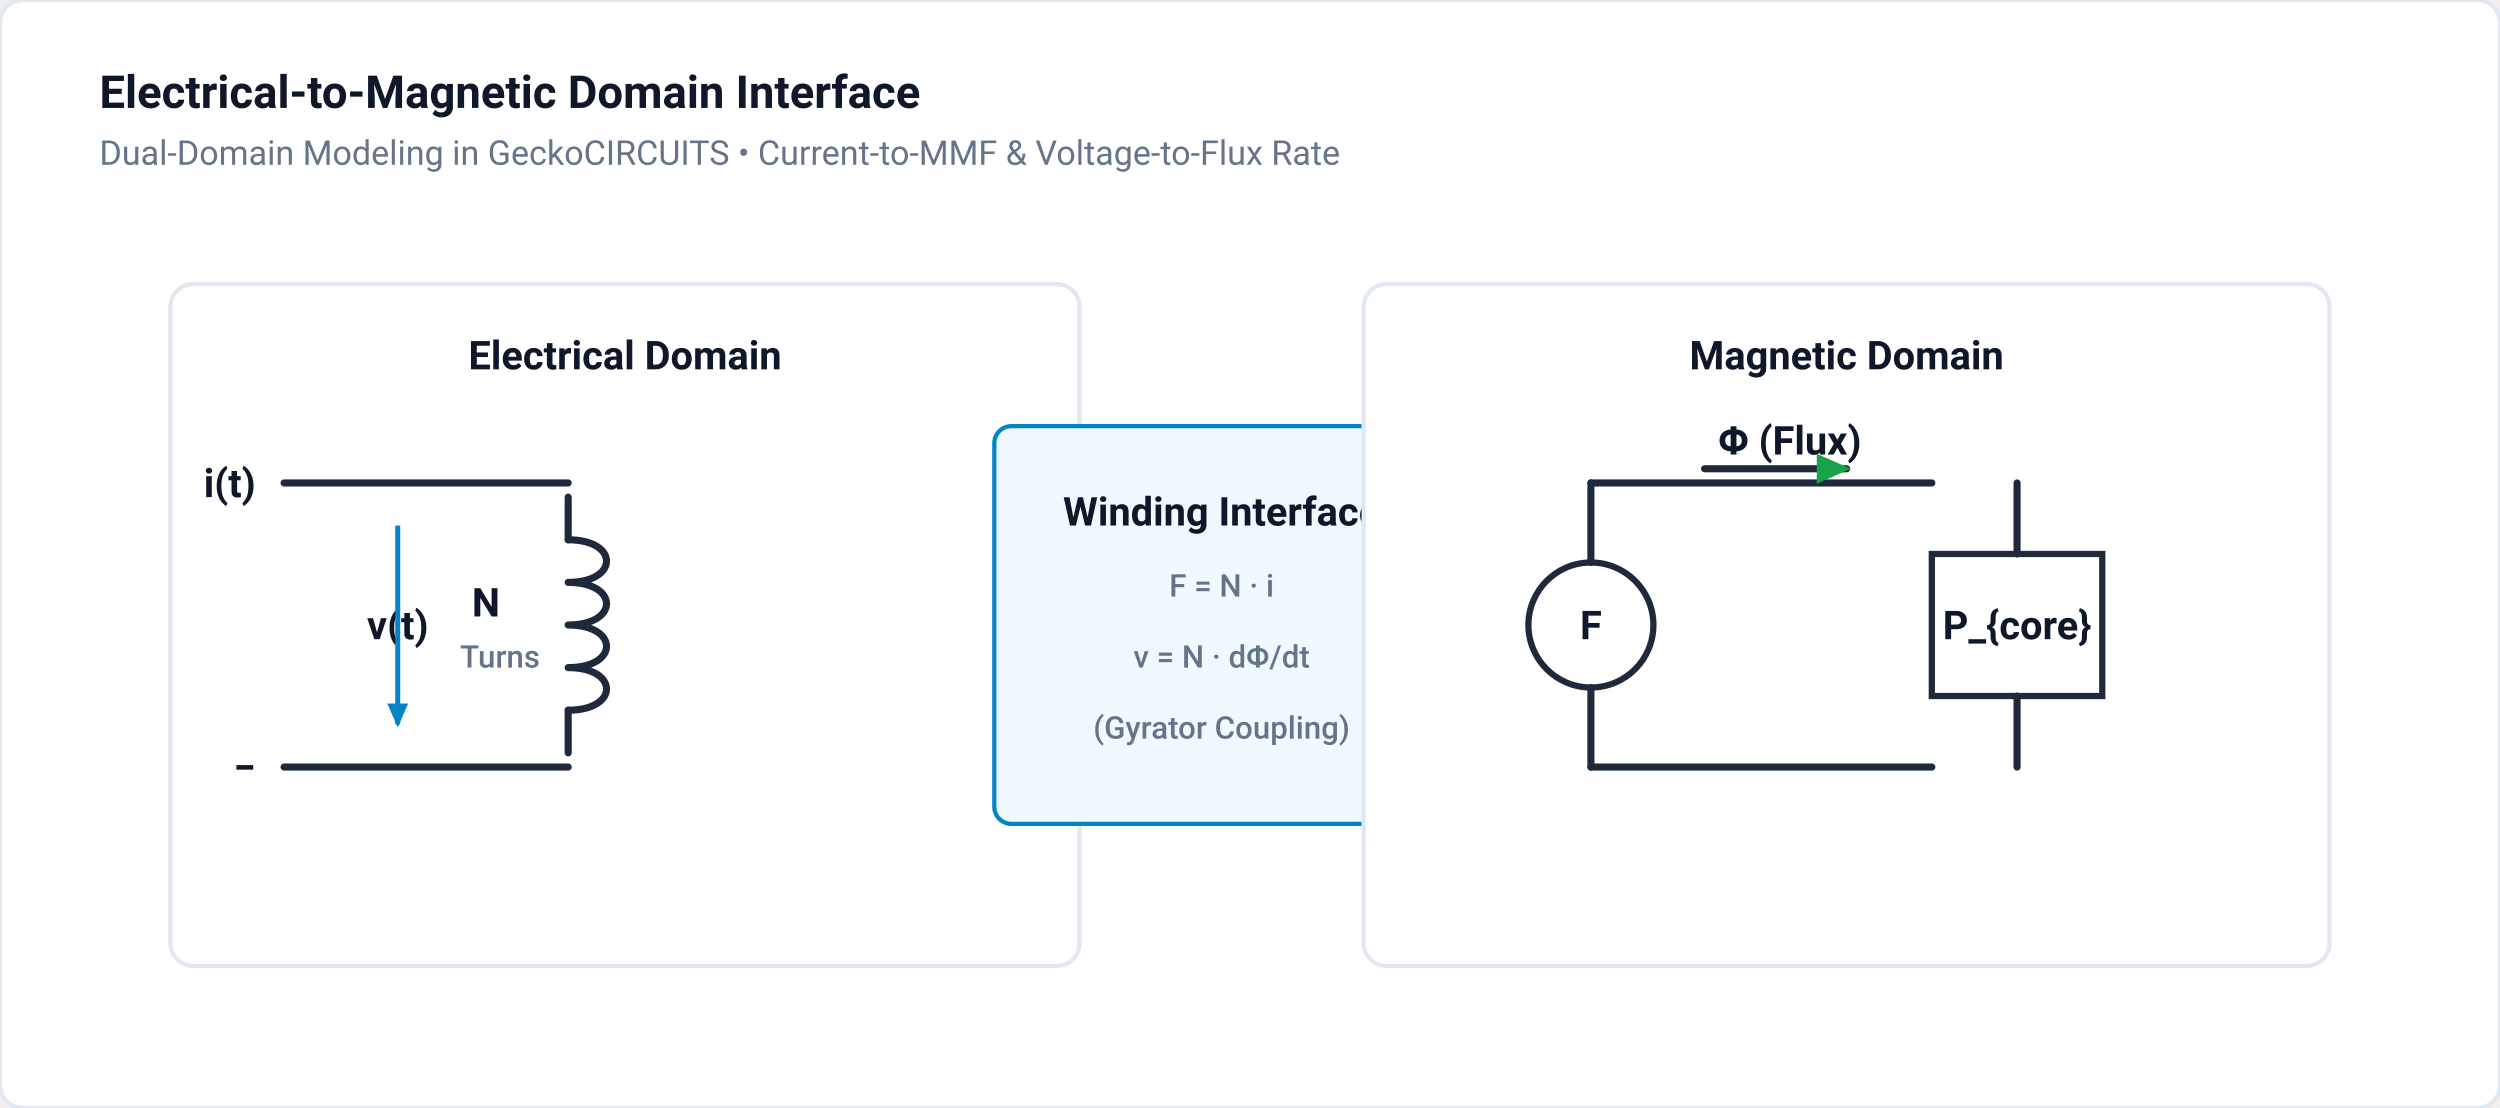
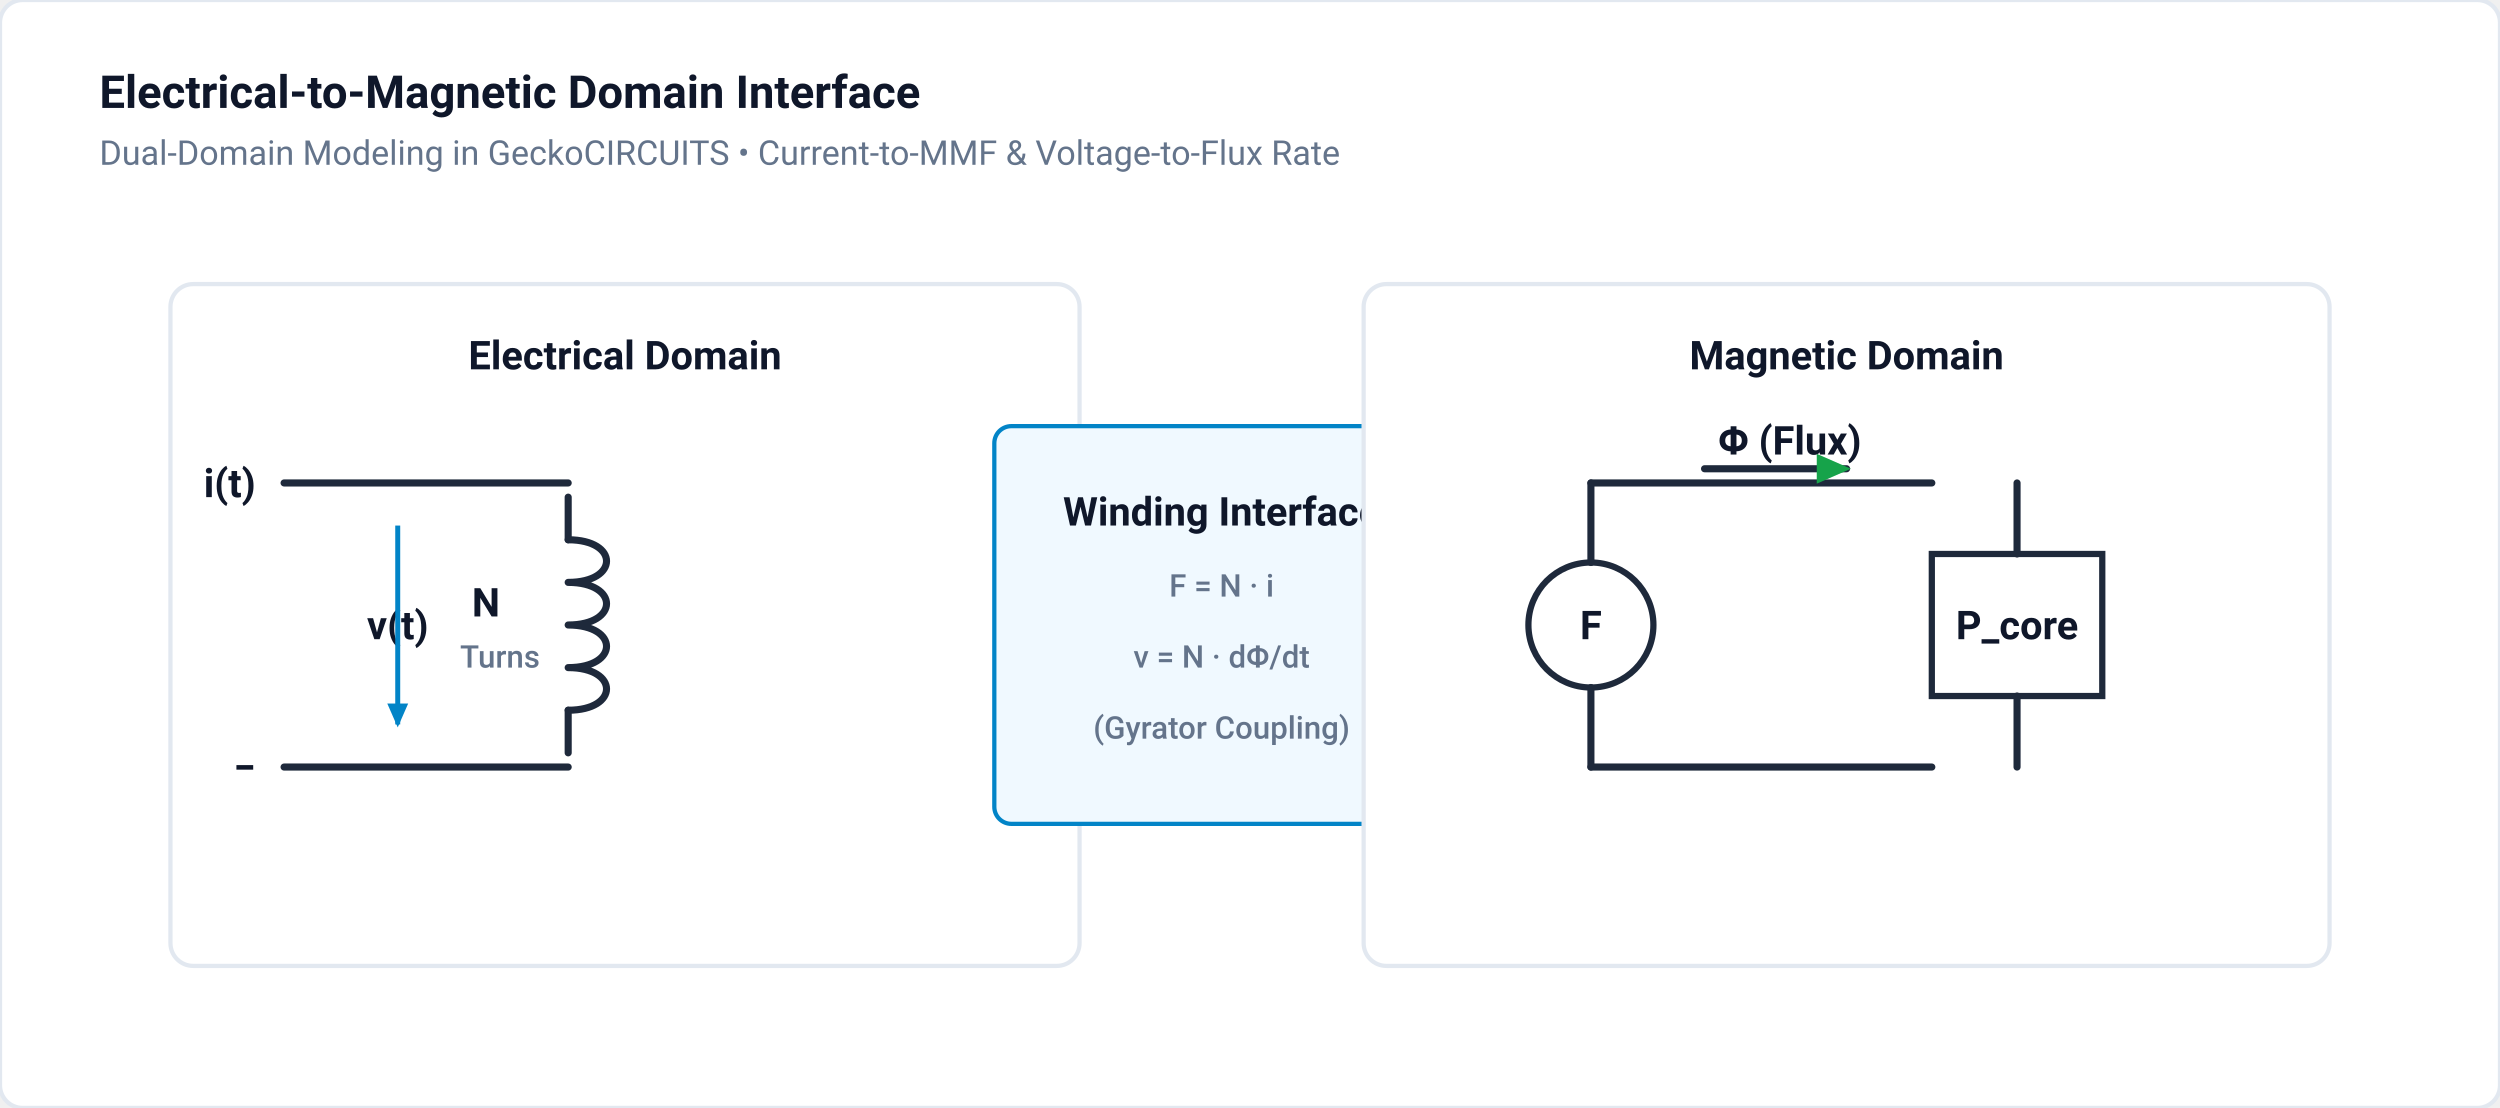
<svg xmlns="http://www.w3.org/2000/svg" viewBox="0 0 880 390" width="100%" height="100%">
  <defs>
    <style>
      .wire { stroke: #1e293b; stroke-width: 2.5; stroke-linecap: round; stroke-linejoin: round; fill: none; }
      .wire-thin { stroke: #64748b; stroke-width: 1.5; stroke-linecap: round; stroke-linejoin: round; fill: none; }
      .wire-dashed { stroke: #0284c7; stroke-width: 2; stroke-dasharray: 5,4; fill: none; }
      .wire-gnd { stroke: #1e293b; stroke-width: 2.5; stroke-linecap: round; }
      .junction { fill: #1e293b; }
      .label { font-family: -apple-system, BlinkMacSystemFont, "Segoe UI", Roboto, "Helvetica Neue", Arial, sans-serif; font-size: 14px; fill: #0f172a; font-weight: 600; text-anchor: middle; }
      .label-start { font-family: -apple-system, BlinkMacSystemFont, "Segoe UI", Roboto, "Helvetica Neue", Arial, sans-serif; font-size: 14px; fill: #0f172a; font-weight: 600; text-anchor: start; }
      .label-end { font-family: -apple-system, BlinkMacSystemFont, "Segoe UI", Roboto, "Helvetica Neue", Arial, sans-serif; font-size: 14px; fill: #0f172a; font-weight: 600; text-anchor: end; }
      .sublabel { font-family: -apple-system, BlinkMacSystemFont, "Segoe UI", Roboto, "Helvetica Neue", Arial, sans-serif; font-size: 11px; fill: #64748b; font-weight: 500; text-anchor: middle; }
      .sublabel-start { font-family: -apple-system, BlinkMacSystemFont, "Segoe UI", Roboto, "Helvetica Neue", Arial, sans-serif; font-size: 11px; fill: #64748b; font-weight: 500; text-anchor: start; }
      .title { font-family: -apple-system, BlinkMacSystemFont, "Segoe UI", Roboto, "Helvetica Neue", Arial, sans-serif; font-size: 16px; fill: #0f172a; font-weight: 700; }
      .subtitle { font-family: -apple-system, BlinkMacSystemFont, "Segoe UI", Roboto, "Helvetica Neue", Arial, sans-serif; font-size: 12px; fill: #64748b; font-weight: 400; }
      .comp-body { fill: #ffffff; stroke: #1e293b; stroke-width: 2.2; }
      .comp-diode { fill: #0284c7; stroke: #0284c7; stroke-width: 2; }
      .comp-sw { stroke: #0284c7; stroke-width: 2.5; stroke-linecap: round; fill: none; }
      .arrow { fill: #0284c7; stroke: none; }
      .measure-arrow { stroke: #0284c7; stroke-width: 1.75; fill: none; }
      .tag-pos { fill: #dc2626; font-family: sans-serif; font-size: 16px; font-weight: bold; text-anchor: middle; }
      .tag-neg { fill: #2563eb; font-family: sans-serif; font-size: 18px; font-weight: bold; text-anchor: middle; }
      .card { fill: #ffffff; stroke: #e2e8f0; stroke-width: 1.5; rx: 8px; }
      .block { fill: #f8fafc; stroke: #cbd5e1; stroke-width: 1.5; rx: 6px; }
      .block-accent { fill: #f0f9ff; stroke: #0284c7; stroke-width: 1.5; rx: 6px; }
    </style>
    <marker id="arr-blue" viewBox="0 0 10 10" refX="7" refY="5" markerWidth="6" markerHeight="6" orient="auto-start-reverse">
      <path d="M 0 1.5 L 8 5 L 0 8.5 z" fill="#0284c7" />
    </marker>
    <marker id="arr-green" viewBox="0 0 10 10" refX="7" refY="5" markerWidth="6" markerHeight="6" orient="auto-start-reverse">
      <path d="M 0 1.5 L 8 5 L 0 8.5 z" fill="#16a34a" />
    </marker>
  </defs>
  <rect width="100%" height="100%" class="card" />
  <text x="35" y="38" class="title">Electrical-to-Magnetic Domain Interface</text>
  <text x="35" y="58" class="subtitle">Dual-Domain Modeling in GeckoCIRCUITS • Current-to-MMF &amp; Voltage-to-Flux Rate</text>
  <rect x="60" y="100" width="320" height="240" class="card" />
  <text x="220" y="130" class="label">Electrical Domain</text>
  <line x1="100" y1="170" x2="200" y2="170" class="wire" />
  <text x="90" y="175" class="label-end">i(t)</text>
  <line x1="100" y1="270" x2="200" y2="270" class="wire" />
  <text x="90" y="275" class="label-end">−</text>
  <line x1="200" y1="175" x2="200" y2="190" class="wire" />
  <path d="M 200 190 C 218 190, 218 205, 200 205              C 218 205, 218 220, 200 220              C 218 220, 218 235, 200 235              C 218 235, 218 250, 200 250" class="wire" stroke-width="2.5" />
  <line x1="200" y1="250" x2="200" y2="265" class="wire" />
  <text x="176" y="217" class="label-end">N</text>
  <text x="176" y="235" class="sublabel" text-anchor="end">Turns</text>
  <text x="140" y="225" class="label" fill="#0284c7">v(t)</text>
  <line x1="140" y1="185" x2="140" y2="255" class="measure-arrow" marker-end="url(#arr-blue)" />
  <rect x="350" y="150" width="160" height="140" class="block-accent" />
  <text x="430" y="185" class="label" fill="#0284c7">Winding Interface</text>
  <text x="430" y="210" class="sublabel">F = N · i</text>
  <text x="430" y="235" class="sublabel">v = N · dΦ/dt</text>
  <text x="430" y="260" class="sublabel">(Gyrator Coupling)</text>
  <rect x="480" y="100" width="340" height="240" class="card" />
  <text x="650" y="130" class="label">Magnetic Domain</text>
  <circle cx="560" cy="220" r="22" class="comp-body" />
  <text x="560" y="225" class="label">F</text>
  <line x1="560" y1="198" x2="560" y2="170" class="wire" />
  <line x1="560" y1="170" x2="680" y2="170" class="wire" />
  <line x1="560" y1="242" x2="560" y2="270" class="wire" />
  <line x1="560" y1="270" x2="680" y2="270" class="wire" />
  <rect x="680" y="195" width="60" height="50" class="comp-body" />
-   <text x="710" y="225" class="label">P_{core}</text>
+   <text x="710" y="225" class="label">P_core</text>
  <line x1="710" y1="170" x2="710" y2="195" class="wire" />
  <line x1="710" y1="245" x2="710" y2="270" class="wire" />
  <text x="630" y="160" class="label" fill="#16a34a">Φ (Flux)</text>
  <line x1="600" y1="165" x2="650" y2="165" class="wire" stroke="#16a34a" marker-end="url(#arr-green)" stroke-width="2" />
</svg>
